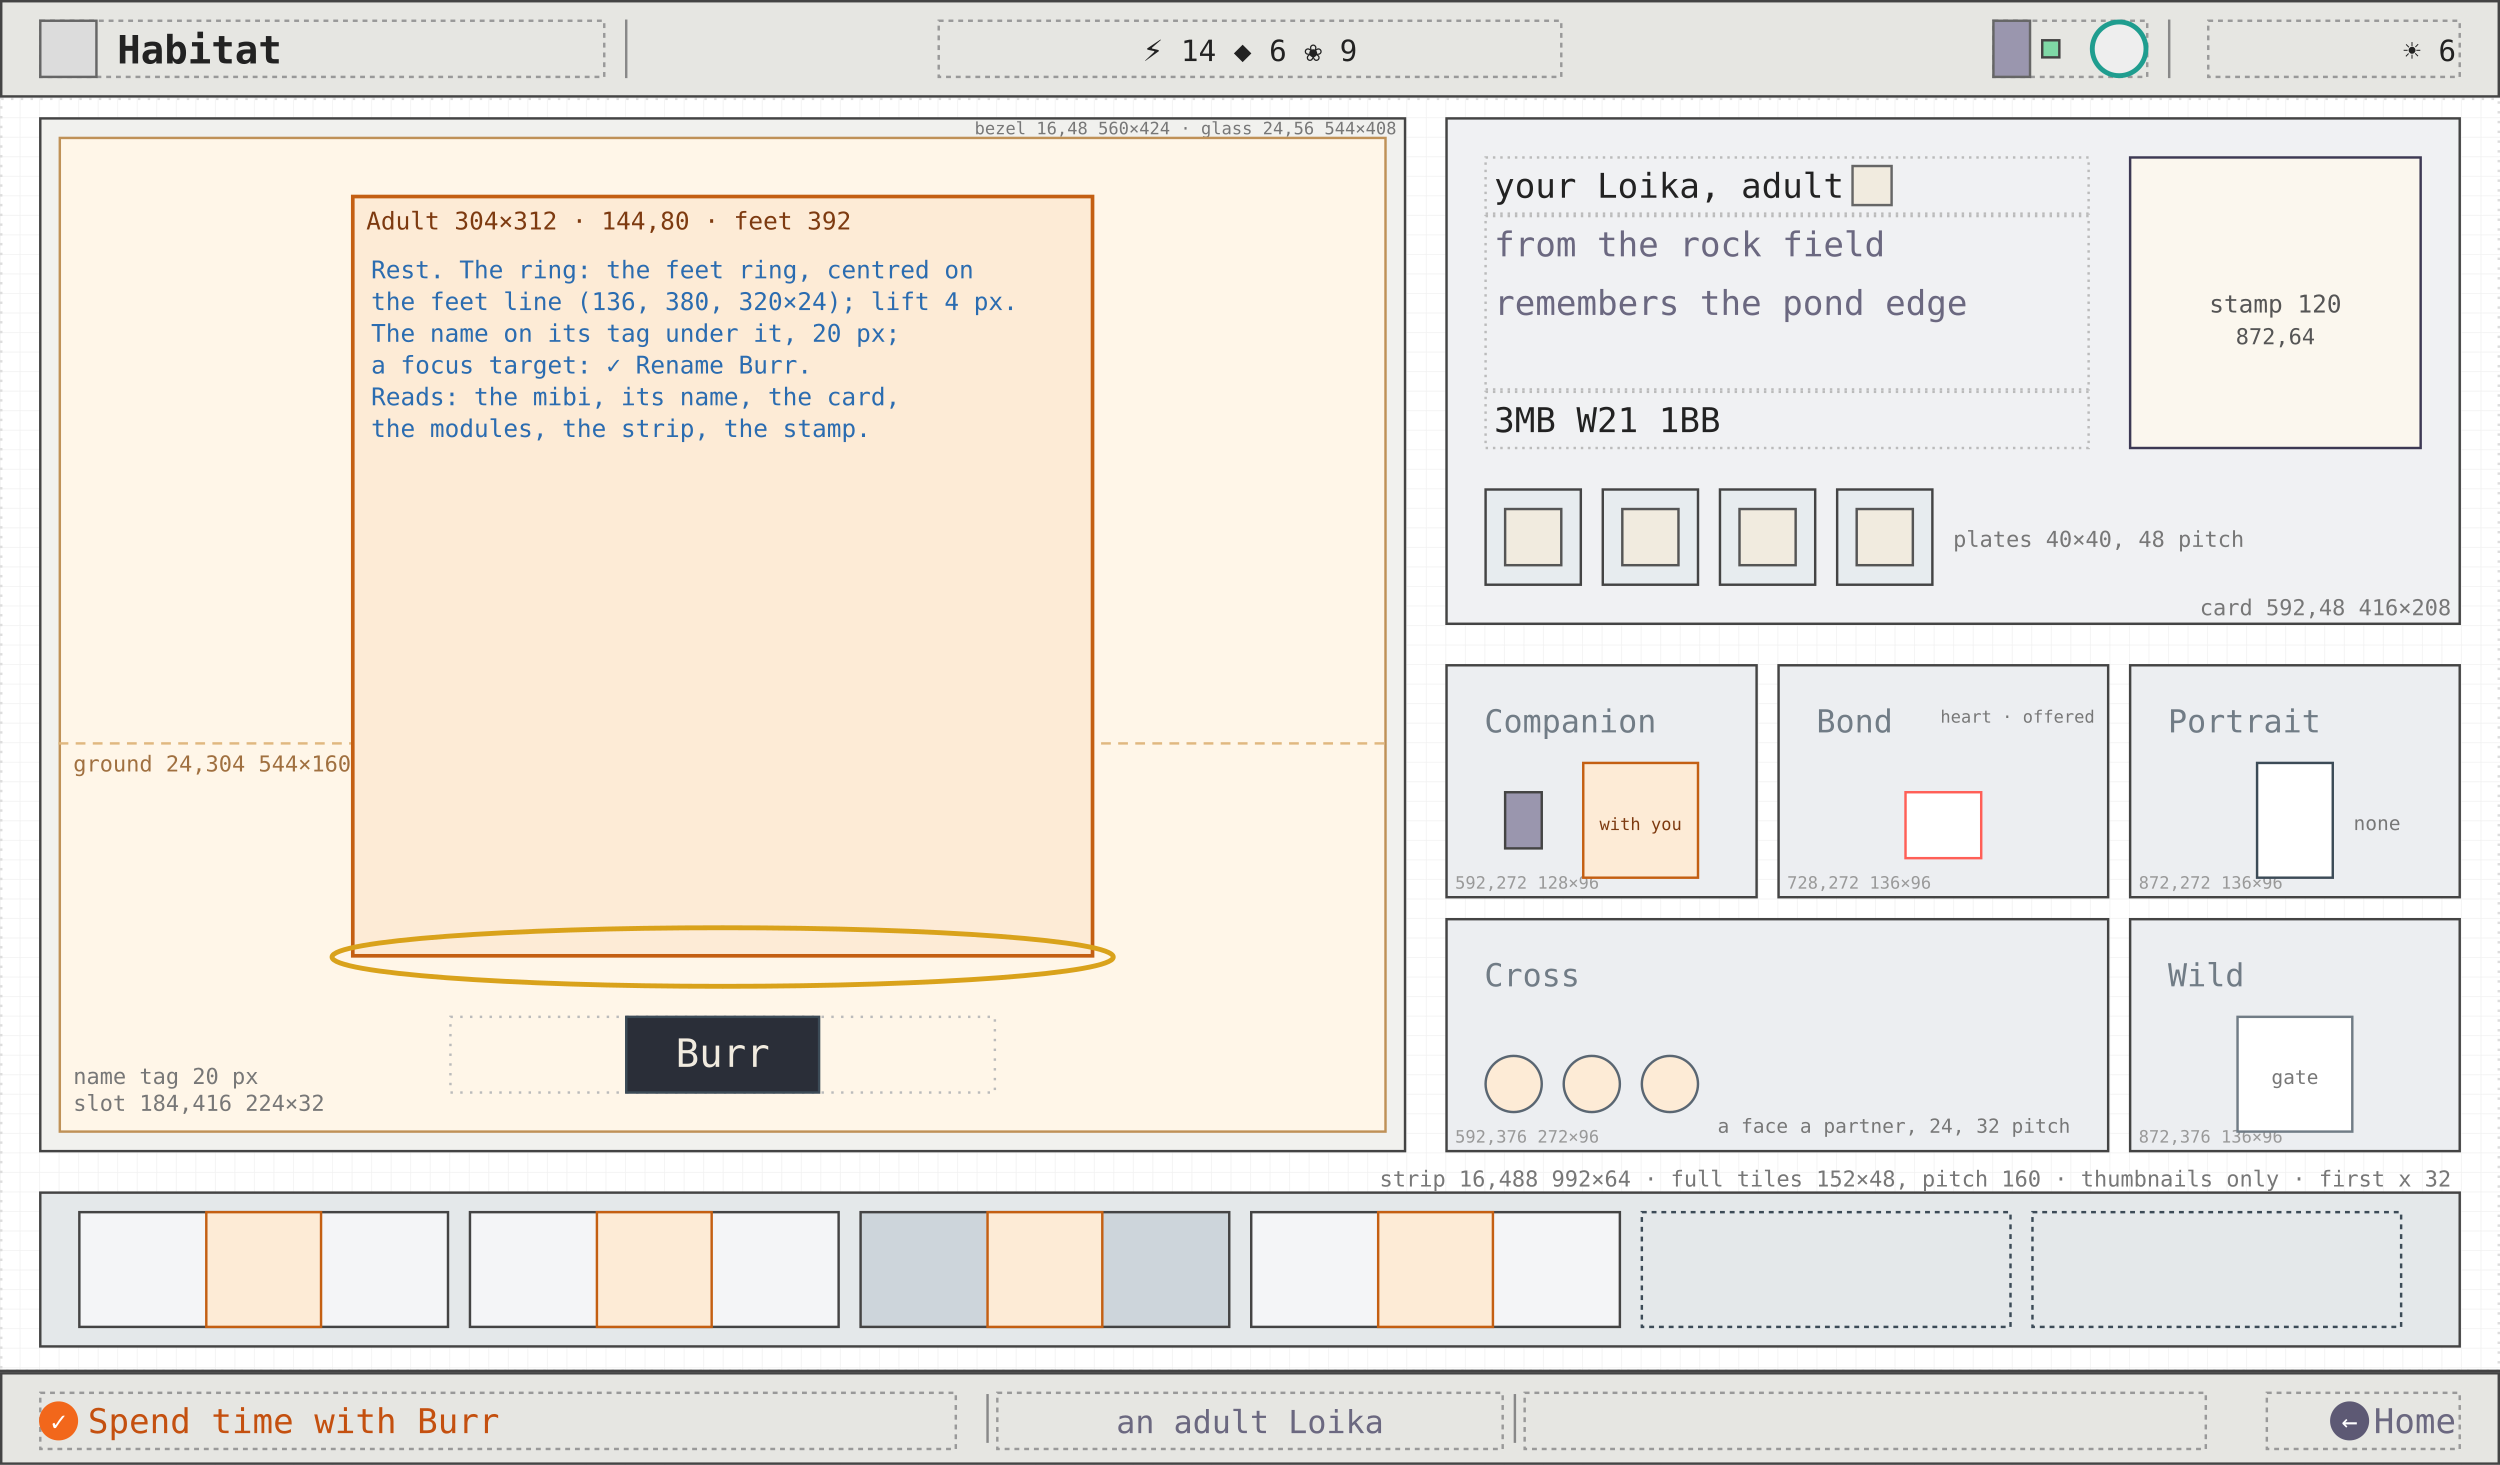
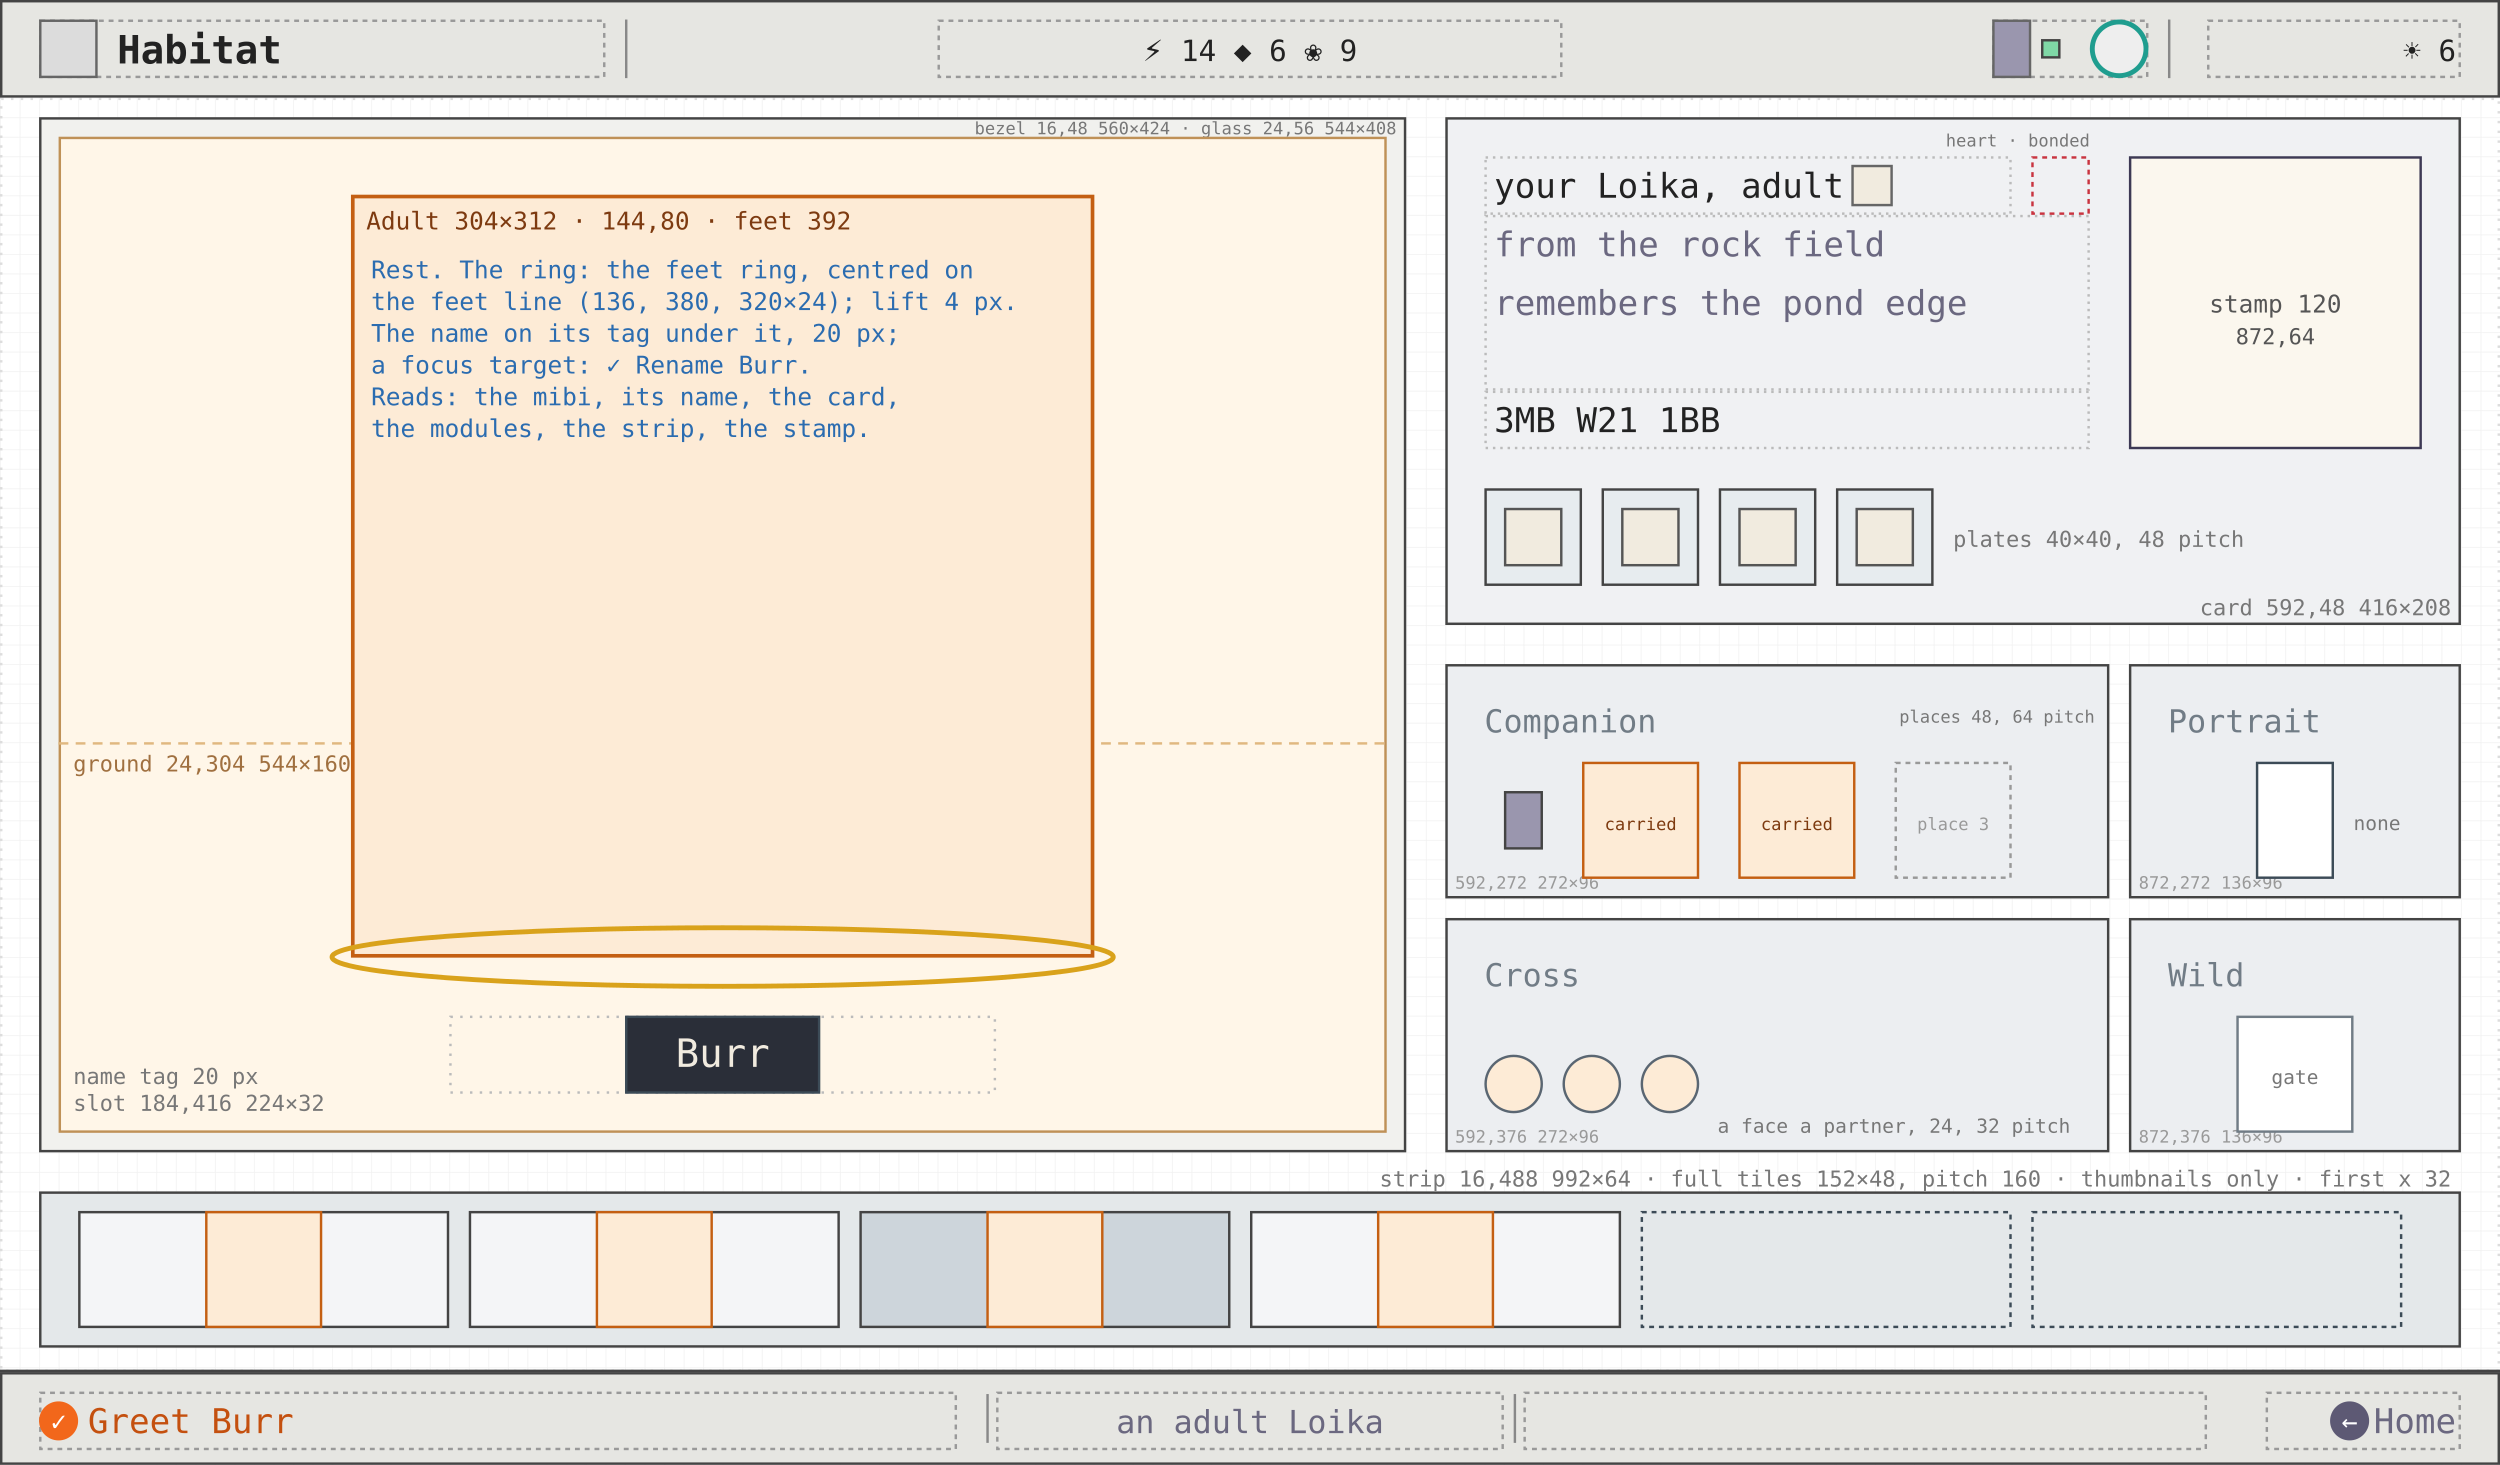
<svg xmlns="http://www.w3.org/2000/svg" viewBox="0 0 1024 600" width="1024" height="600" font-family="ui-monospace, Menlo, Consolas, monospace">
  <defs>
    <pattern id="g8" width="8" height="8" patternUnits="userSpaceOnUse">
      <path d="M8 0H0V8" fill="none" stroke="#efefef" stroke-width="0.5" />
    </pattern>
  </defs>
  <rect width="1024" height="600" fill="#ffffff" />
  <rect width="1024" height="600" fill="url(#g8)" />
  <rect x="0.5" y="40.5" width="1023" height="521" fill="none" stroke="#ddd" stroke-width="1" stroke-dasharray="1 3" />
  <rect x="16.5" y="48.5" width="559" height="423" fill="#f1f1ee" stroke="#444" stroke-width="1" />
  <text x="572" y="55" font-size="7" fill="#777" text-anchor="end">bezel 16,48 560×424 · glass 24,56 544×408</text>
  <rect x="24.5" y="56.5" width="543" height="407" fill="#fff6e8" stroke="#bf9157" stroke-width="1" />
  <line x1="24" y1="304.5" x2="568" y2="304.5" stroke="#e0b880" stroke-dasharray="4 3" />
  <text x="30" y="316" font-size="9" fill="#a07040">ground 24,304 544×160 (warm field)</text>
  <rect x="144.5" y="80.5" width="303" height="311" fill="#fdebd6" stroke="#c45f12" stroke-width="1.5" />
  <text x="150" y="94" font-size="10" fill="#7d3a10">Adult 304×312 · 144,80 · feet 392</text>
  <text x="152" y="114" font-size="10" fill="#2b6cb0">Rest. The ring: the feet ring, centred on</text>
  <text x="152" y="127" font-size="10" fill="#2b6cb0">the feet line (136, 380, 320×24); lift 4 px.</text>
  <text x="152" y="140" font-size="10" fill="#2b6cb0">The name on its tag under it, 20 px;</text>
  <text x="152" y="153" font-size="10" fill="#2b6cb0">a focus target: ✓ Rename Burr.</text>
  <text x="152" y="166" font-size="10" fill="#2b6cb0">Reads: the mibi, its name, the card,</text>
  <text x="152" y="179" font-size="10" fill="#2b6cb0">the modules, the strip, the stamp.</text>
  <ellipse cx="296" cy="392" rx="160" ry="12" fill="none" stroke="#d9a21b" stroke-width="2" />
  <rect x="184.5" y="416.5" width="223" height="31" fill="none" stroke="#bbb" stroke-width="1" stroke-dasharray="1 3" />
  <rect x="256.5" y="416.5" width="79" height="31" fill="#2a2e38" stroke="#3c4b57" />
  <text x="296" y="437" font-size="16" fill="#f1ebdf" text-anchor="middle" font-weight="500">Burr</text>
  <text x="30" y="444" font-size="9" fill="#777">name tag 20 px</text>
  <text x="30" y="455" font-size="9" fill="#777">slot 184,416 224×32</text>
  <rect x="592.5" y="48.5" width="415" height="207" fill="#f0f1f3" stroke="#444" stroke-width="1" />
-   <rect x="608.5" y="64.5" width="247" height="23" fill="none" stroke="#bbb" stroke-width="1" stroke-dasharray="1 2" />
+   <rect x="608.5" y="64.5" width="215" height="23" fill="none" stroke="#bbb" stroke-width="1" stroke-dasharray="1 2" />
  <text x="612" y="81" font-size="14" fill="#222">your Loika, adult</text>
  <rect x="758.8" y="68" width="16" height="16" fill="#f1ebdf" stroke="#666" />
  <rect x="608.5" y="88.5" width="247" height="71" fill="none" stroke="#bbb" stroke-width="1" stroke-dasharray="1 2" />
  <text x="612" y="105" font-size="14" fill="#6b6880">from the rock field</text>
  <text x="612" y="129" font-size="14" fill="#6b6880">remembers the pond edge</text>
  <rect x="608.5" y="160.5" width="247" height="23" fill="none" stroke="#bbb" stroke-width="1" stroke-dasharray="1 2" />
  <text x="612" y="177" font-size="14" fill="#222">3MB W21 1BB</text>
  <rect x="872.5" y="64.5" width="119" height="119" fill="#fbf7ee" stroke="#3d3954" stroke-width="1" />
  <text x="932" y="128" font-size="10" fill="#555" text-anchor="middle">stamp 120</text>
  <text x="932" y="141" font-size="9" fill="#555" text-anchor="middle">872,64</text>
-   <text x="600" y="59" font-size="9" fill="#555" />
+   <rect x="832.5" y="64.5" width="23" height="23" fill="none" stroke="#c93440" stroke-width="1" stroke-dasharray="2 2" />
+   <text x="856" y="60" font-size="7" fill="#777" text-anchor="end">heart · bonded</text>
  <rect x="608.5" y="200.5" width="39" height="39" fill="#e7ecef" stroke="#444" stroke-width="1" />
  <rect x="616.5" y="208.5" width="23" height="23" fill="#f1ebdf" stroke="#555" />
  <rect x="656.5" y="200.5" width="39" height="39" fill="#e7ecef" stroke="#444" stroke-width="1" />
  <rect x="664.5" y="208.5" width="23" height="23" fill="#f1ebdf" stroke="#555" />
  <rect x="704.5" y="200.5" width="39" height="39" fill="#e7ecef" stroke="#444" stroke-width="1" />
  <rect x="712.5" y="208.5" width="23" height="23" fill="#f1ebdf" stroke="#555" />
  <rect x="752.5" y="200.5" width="39" height="39" fill="#e7ecef" stroke="#444" stroke-width="1" />
  <rect x="760.5" y="208.5" width="23" height="23" fill="#f1ebdf" stroke="#555" />
  <text x="800" y="224" font-size="9" fill="#777">plates 40×40, 48 pitch</text>
  <text x="1004" y="252" font-size="9" fill="#777" text-anchor="end">card 592,48 416×208</text>
-   <rect x="592.5" y="272.5" width="127" height="95" fill="#eceef1" stroke="#444" stroke-width="1" />
+   <rect x="592.5" y="272.5" width="271" height="95" fill="#eceef1" stroke="#444" stroke-width="1" />
  <text x="608" y="300" font-size="13" fill="#717c86">Companion</text>
-   <text x="596" y="364" font-size="7" fill="#999">592,272 128×96</text>
+   <text x="596" y="364" font-size="7" fill="#999">592,272 272×96</text>
  <rect x="616.5" y="324.5" width="15" height="23" fill="#9a96ae" stroke="#444" stroke-width="1" />
  <rect x="648.5" y="312.5" width="47" height="47" fill="#fdebd6" stroke="#c45f12" stroke-width="1" />
-   <text x="672" y="340" font-size="7" fill="#7d3a10" text-anchor="middle">with you</text>
-   <rect x="728.5" y="272.5" width="135" height="95" fill="#eceef1" stroke="#444" stroke-width="1" />
-   <text x="744" y="300" font-size="13" fill="#717c86">Bond</text>
-   <text x="732" y="364" font-size="7" fill="#999">728,272 136×96</text>
-   <rect x="780.5" y="324.5" width="31" height="27" fill="#fff" stroke="#ff5f57" stroke-width="1" />
-   <text x="858" y="296" font-size="7" fill="#777" text-anchor="end">heart · offered</text>
+   <text x="672" y="340" font-size="7" fill="#7d3a10" text-anchor="middle">carried</text>
+   <rect x="712.5" y="312.5" width="47" height="47" fill="#fdebd6" stroke="#c45f12" stroke-width="1" />
+   <text x="736" y="340" font-size="7" fill="#7d3a10" text-anchor="middle">carried</text>
+   <rect x="776.5" y="312.5" width="47" height="47" fill="none" stroke="#999" stroke-width="1" stroke-dasharray="2 2" />
+   <text x="800" y="340" font-size="7" fill="#999" text-anchor="middle">place 3</text>
+   <text x="858" y="296" font-size="7" fill="#777" text-anchor="end">places 48, 64 pitch</text>
  <rect x="872.5" y="272.5" width="135" height="95" fill="#eceef1" stroke="#444" stroke-width="1" />
  <text x="888" y="300" font-size="13" fill="#717c86">Portrait</text>
  <text x="876" y="364" font-size="7" fill="#999">872,272 136×96</text>
  <rect x="924.5" y="312.5" width="31" height="47" fill="#fff" stroke="#3c4b57" stroke-width="1" />
  <text x="964" y="340" font-size="8" fill="#777">none</text>
  <rect x="592.5" y="376.5" width="271" height="95" fill="#eceef1" stroke="#444" stroke-width="1" />
  <text x="608" y="404" font-size="13" fill="#717c86">Cross</text>
  <text x="596" y="468" font-size="7" fill="#999">592,376 272×96</text>
  <rect x="608.5" y="432.5" width="23" height="23" fill="#fdebd6" stroke="#5a6672" stroke-width="1" rx="12" />
  <rect x="640.5" y="432.5" width="23" height="23" fill="#fdebd6" stroke="#5a6672" stroke-width="1" rx="12" />
  <rect x="672.5" y="432.5" width="23" height="23" fill="#fdebd6" stroke="#5a6672" stroke-width="1" rx="12" />
  <text x="848" y="464" font-size="8" fill="#777" text-anchor="end">a face a partner, 24, 32 pitch</text>
  <rect x="872.5" y="376.5" width="135" height="95" fill="#eceef1" stroke="#444" stroke-width="1" />
  <text x="888" y="404" font-size="13" fill="#717c86">Wild</text>
  <text x="876" y="468" font-size="7" fill="#999">872,376 136×96</text>
  <rect x="916.5" y="416.5" width="47" height="47" fill="#fff" stroke="#717c86" stroke-width="1" />
  <text x="940" y="444" font-size="8" fill="#777" text-anchor="middle">gate</text>
  <rect x="16.5" y="488.5" width="991" height="63" fill="#e4e8ea" stroke="#444" stroke-width="1" />
  <rect x="32.5" y="496.5" width="151" height="47" fill="#f4f5f7" stroke="#444" stroke-width="1" />
  <rect x="84.5" y="496.5" width="47" height="47" fill="#fdebd6" stroke="#c45f12" stroke-width="1" />
  <rect x="192.5" y="496.5" width="151" height="47" fill="#f4f5f7" stroke="#444" stroke-width="1" />
  <rect x="244.5" y="496.5" width="47" height="47" fill="#fdebd6" stroke="#c45f12" stroke-width="1" />
  <rect x="352.5" y="496.5" width="151" height="47" fill="#cdd5db" stroke="#444" stroke-width="1" />
  <rect x="404.5" y="496.5" width="47" height="47" fill="#fdebd6" stroke="#c45f12" stroke-width="1" />
  <rect x="512.5" y="496.5" width="151" height="47" fill="#f4f5f7" stroke="#444" stroke-width="1" />
  <rect x="564.5" y="496.5" width="47" height="47" fill="#fdebd6" stroke="#c45f12" stroke-width="1" />
  <rect x="672.5" y="496.5" width="151" height="47" fill="none" stroke="#3c4b57" stroke-width="1" stroke-dasharray="2 2" />
  <rect x="832.5" y="496.5" width="151" height="47" fill="none" stroke="#3c4b57" stroke-width="1" stroke-dasharray="2 2" />
  <text x="1004" y="486" font-size="9" fill="#777" text-anchor="end">strip 16,488 992×64 · full tiles 152×48, pitch 160 · thumbnails only · first x 32</text>
  <rect x="0.5" y="0.5" width="1023" height="39" fill="#e6e6e2" stroke="#444" stroke-width="1" />
  <rect x="16.5" y="8.5" width="231" height="23" fill="none" stroke="#999" stroke-width="1" stroke-dasharray="2 2" />
  <rect x="16.5" y="8.5" width="23" height="23" fill="#dcdcdc" stroke="#666" stroke-width="1" />
  <text x="48" y="26" font-size="16" fill="#222" font-weight="600">Habitat</text>
  <line x1="256.5" y1="8" x2="256.5" y2="32" stroke="#888" stroke-width="1" />
  <line x1="888.5" y1="8" x2="888.5" y2="32" stroke="#888" stroke-width="1" />
  <rect x="384.5" y="8.5" width="255" height="23" fill="none" stroke="#999" stroke-width="1" stroke-dasharray="2 2" />
  <text x="512" y="25" font-size="12" fill="#222" text-anchor="middle">⚡ 14   ◆ 6   ❀ 9</text>
  <rect x="816.5" y="8.5" width="63" height="23" fill="none" stroke="#999" stroke-width="1" stroke-dasharray="2 2" />
  <rect x="816.5" y="8.5" width="15" height="23" fill="#9a96ae" stroke="#666" stroke-width="1" />
  <rect x="836.5" y="16.5" width="7" height="7" fill="#7fd8a6" stroke="#444" stroke-width="1" />
  <circle cx="868" cy="20" r="11" fill="#eee" stroke="#1f9d8f" stroke-width="2" />
  <rect x="904.5" y="8.5" width="103" height="23" fill="none" stroke="#999" stroke-width="1" stroke-dasharray="2 2" />
  <text x="1006" y="25" font-size="12" fill="#222" text-anchor="end">☀ 6</text>
  <line x1="0" y1="561.5" x2="1024" y2="561.5" stroke="#444" stroke-width="1" />
  <rect x="0.5" y="562.5" width="1023" height="37" fill="#e6e6e2" stroke="#444" stroke-width="1" />
  <rect x="16.5" y="570.5" width="375" height="23" fill="none" stroke="#999" stroke-width="1" stroke-dasharray="2 2" />
  <rect x="408.5" y="570.5" width="207" height="23" fill="none" stroke="#999" stroke-width="1" stroke-dasharray="2 2" />
  <rect x="624.5" y="570.5" width="279" height="23" fill="none" stroke="#999" stroke-width="1" stroke-dasharray="2 2" />
  <rect x="928.5" y="570.5" width="79" height="23" fill="none" stroke="#999" stroke-width="1" stroke-dasharray="2 2" />
  <line x1="404.5" y1="571" x2="404.5" y2="591" stroke="#888" stroke-width="1" />
  <line x1="620.5" y1="571" x2="620.5" y2="591" stroke="#888" stroke-width="1" />
  <circle cx="24" cy="582" r="8" fill="#f2671b" />
  <text x="24" y="586" font-size="11" fill="#fff" text-anchor="middle">✓</text>
-   <text x="36" y="587" font-size="14" fill="#c4500f">Spend time with Burr</text>
+   <text x="36" y="587" font-size="14" fill="#c4500f">Greet Burr</text>
  <text x="512" y="587" font-size="13" fill="#6b6880" text-anchor="middle">an adult Loika</text>
  <circle cx="962.4" cy="582" r="8" fill="#5d5974" />
  <text x="962.4" y="586" font-size="11" fill="#fff" text-anchor="middle">←</text>
  <text x="1006" y="587" font-size="14" fill="#6b6880" text-anchor="end">Home</text>
</svg>
